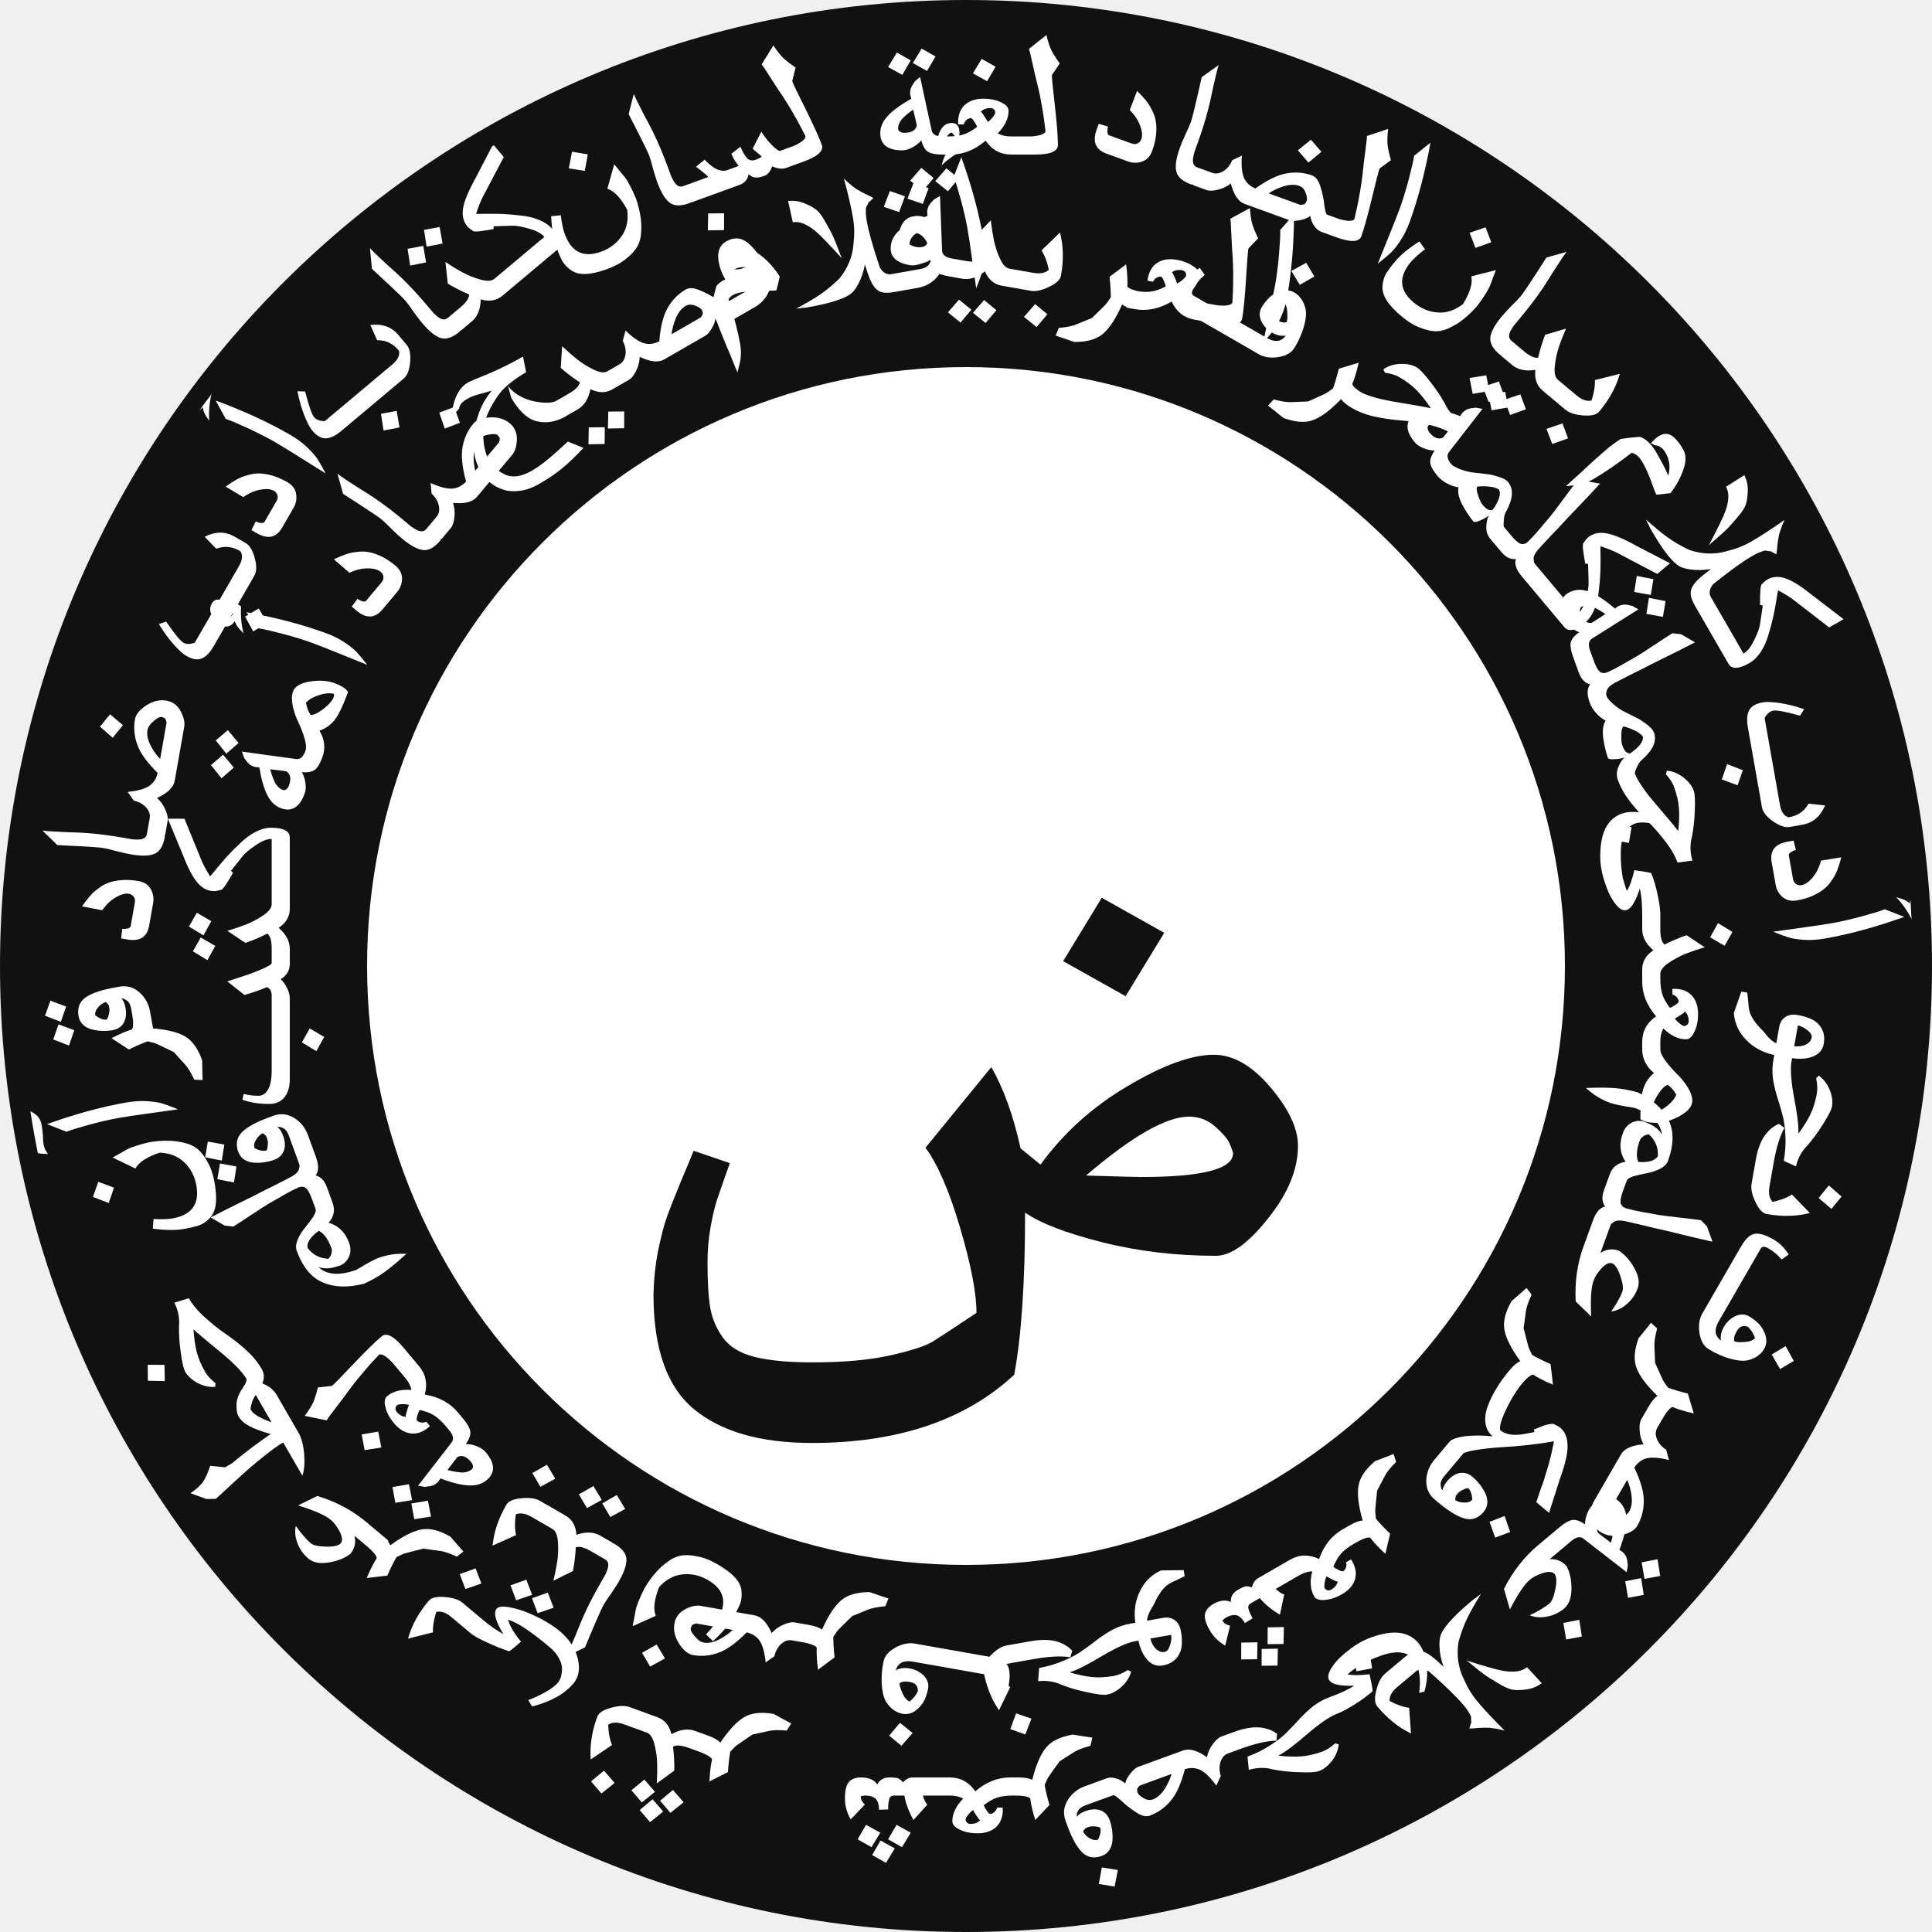
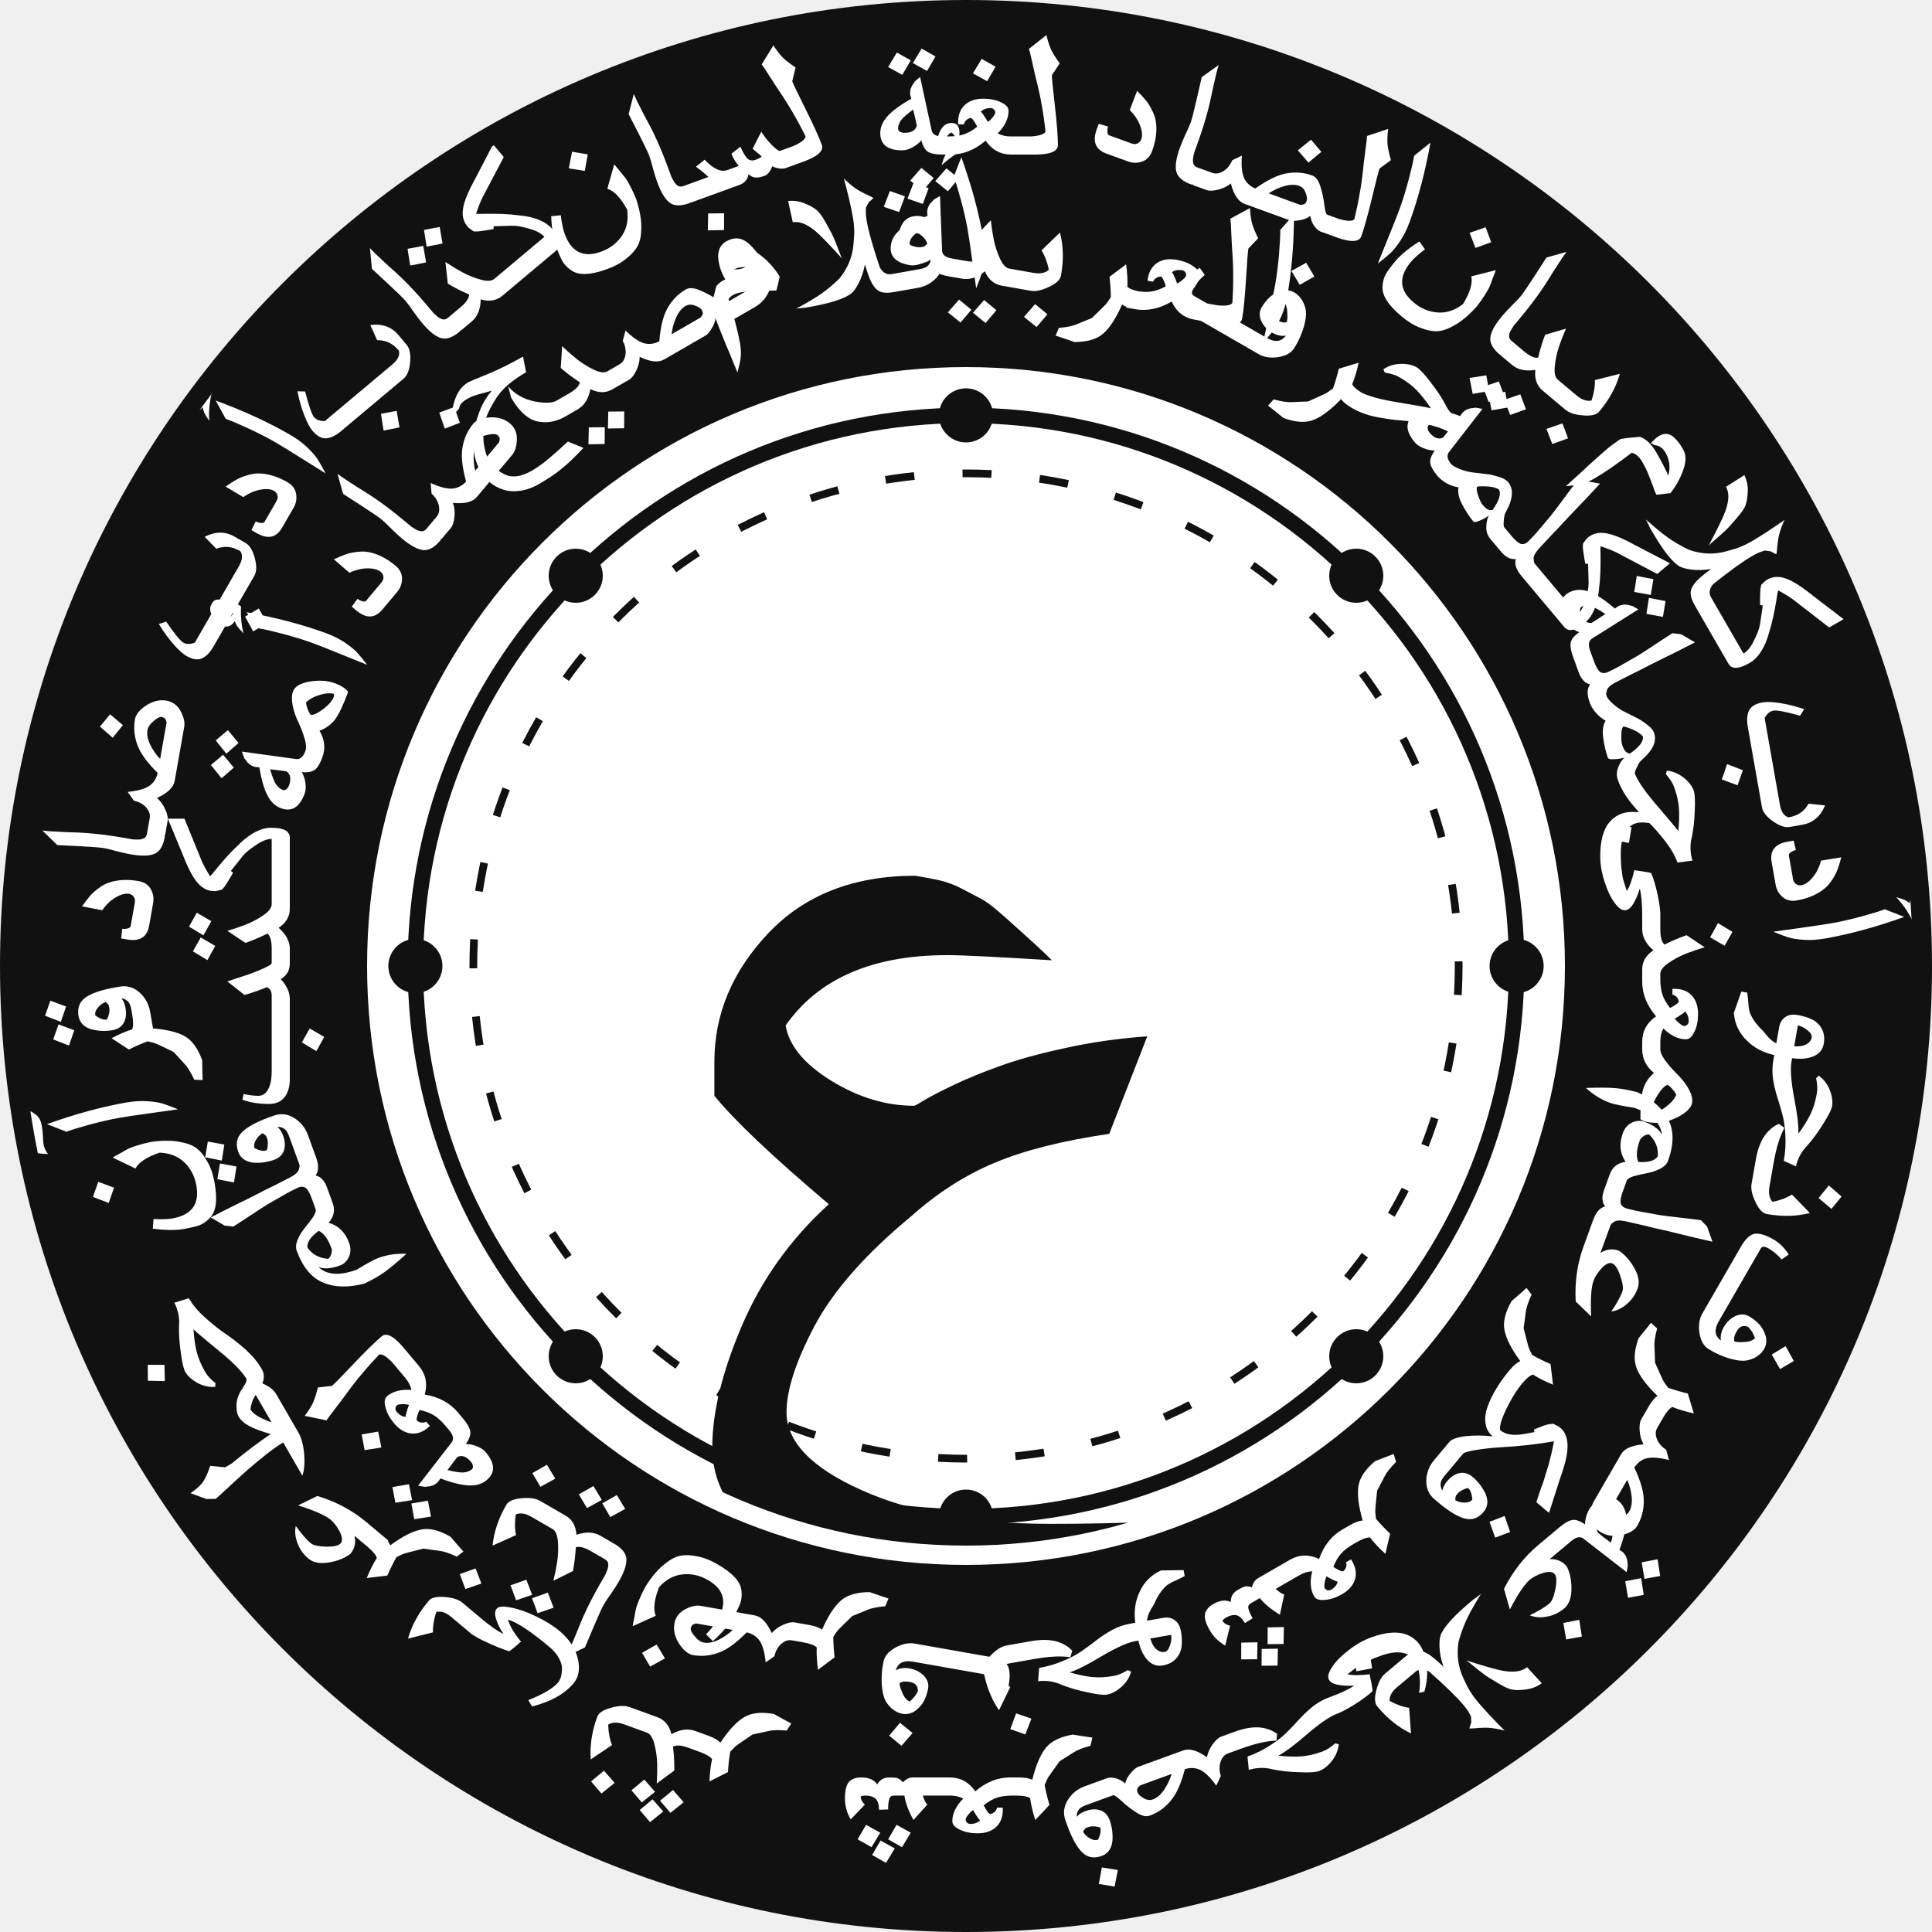
<svg xmlns="http://www.w3.org/2000/svg" width="180" height="180" viewBox="0 0 100 100">
  <defs>
    <mask id="rm">
      <circle cx="50" cy="50" r="49" fill="white" />
      <circle cx="50" cy="50" r="31" fill="black" />
    </mask>
    <clipPath id="cc">
      <circle cx="50" cy="50" r="30" />
    </clipPath>
  </defs>
  <circle cx="50" cy="50" r="50" fill="#111" />
  <g mask="url(#rm)" font-family="'Amiri','Scheherazade New','Traditional Arabic',serif" fill="white" font-size="9" font-weight="700" text-anchor="middle">
    <text transform="rotate(0   50 50) translate(50 8)">لغة</text>
    <text transform="rotate(20  50 50) translate(50 8)">الضاد</text>
    <text transform="rotate(40  50 50) translate(50 8)">بيان</text>
    <text transform="rotate(60  50 50) translate(50 8)">كلام</text>
    <text transform="rotate(80  50 50) translate(50 8)">أدب</text>
    <text transform="rotate(100 50 50) translate(50 8)">نحو</text>
    <text transform="rotate(120 50 50) translate(50 8)">صرف</text>
    <text transform="rotate(140 50 50) translate(50 8)">بلاغة</text>
    <text transform="rotate(160 50 50) translate(50 8)">فصحى</text>
    <text transform="rotate(180 50 50) translate(50 8)">شعر</text>
    <text transform="rotate(200 50 50) translate(50 8)">نثر</text>
    <text transform="rotate(220 50 50) translate(50 8)">عربي</text>
    <text transform="rotate(240 50 50) translate(50 8)">خط</text>
    <text transform="rotate(260 50 50) translate(50 8)">قرآن</text>
    <text transform="rotate(280 50 50) translate(50 8)">ضاد</text>
    <text transform="rotate(300 50 50) translate(50 8)">أدب</text>
    <text transform="rotate(320 50 50) translate(50 8)">كتاب</text>
    <text transform="rotate(340 50 50) translate(50 8)">لسان</text>
    <text transform="rotate(10  50 50) translate(50 15)">العربية</text>
    <text transform="rotate(30  50 50) translate(50 15)">حرف</text>
    <text transform="rotate(50  50 50) translate(50 15)">كلمة</text>
    <text transform="rotate(70  50 50) translate(50 15)">جملة</text>
    <text transform="rotate(90  50 50) translate(50 15)">معنى</text>
    <text transform="rotate(110 50 50) translate(50 15)">علم</text>
    <text transform="rotate(130 50 50) translate(50 15)">فكر</text>
    <text transform="rotate(150 50 50) translate(50 15)">شعر</text>
    <text transform="rotate(170 50 50) translate(50 15)">نحو</text>
    <text transform="rotate(190 50 50) translate(50 15)">صرف</text>
    <text transform="rotate(210 50 50) translate(50 15)">بيان</text>
    <text transform="rotate(230 50 50) translate(50 15)">لغة</text>
    <text transform="rotate(250 50 50) translate(50 15)">قلم</text>
    <text transform="rotate(270 50 50) translate(50 15)">كتب</text>
    <text transform="rotate(290 50 50) translate(50 15)">أمة</text>
    <text transform="rotate(310 50 50) translate(50 15)">ضاد</text>
    <text transform="rotate(330 50 50) translate(50 15)">فصيح</text>
    <text transform="rotate(350 50 50) translate(50 15)">أقلام</text>
  </g>
  <circle cx="50" cy="50" r="31" fill="white" />
-   <text x="50" y="65" text-anchor="middle" font-size="40" font-weight="900" font-family="'Amiri','Scheherazade New','Traditional Arabic',serif" fill="#111" clip-path="url(#cc)">ض</text>
+   <circle cx="50" cy="50" r="28.5" fill="none" stroke="#111" stroke-width="0.8" />
+   <circle cx="50" cy="21.5" r="1.4" fill="#111" />
+   <circle cx="70.2" cy="29.8" r="1.4" fill="#111" />
+   <circle cx="78.5" cy="50" r="1.4" fill="#111" />
+   <circle cx="70.2" cy="70.2" r="1.4" fill="#111" />
+   <circle cx="50" cy="78.5" r="1.4" fill="#111" />
+   <circle cx="29.8" cy="70.2" r="1.4" fill="#111" />
+   <circle cx="21.5" cy="50" r="1.4" fill="#111" />
+   <circle cx="29.8" cy="29.8" r="1.4" fill="#111" />
+   <circle cx="50" cy="50" r="25.5" fill="none" stroke="#111" stroke-width="0.4" stroke-dasharray="1.5 2.5" />
+   <text x="50" y="68" text-anchor="middle" font-size="52" font-weight="900" font-family="'Amiri','Scheherazade New','Traditional Arabic',serif" fill="#111" clip-path="url(#cc)">ع</text>
</svg>
